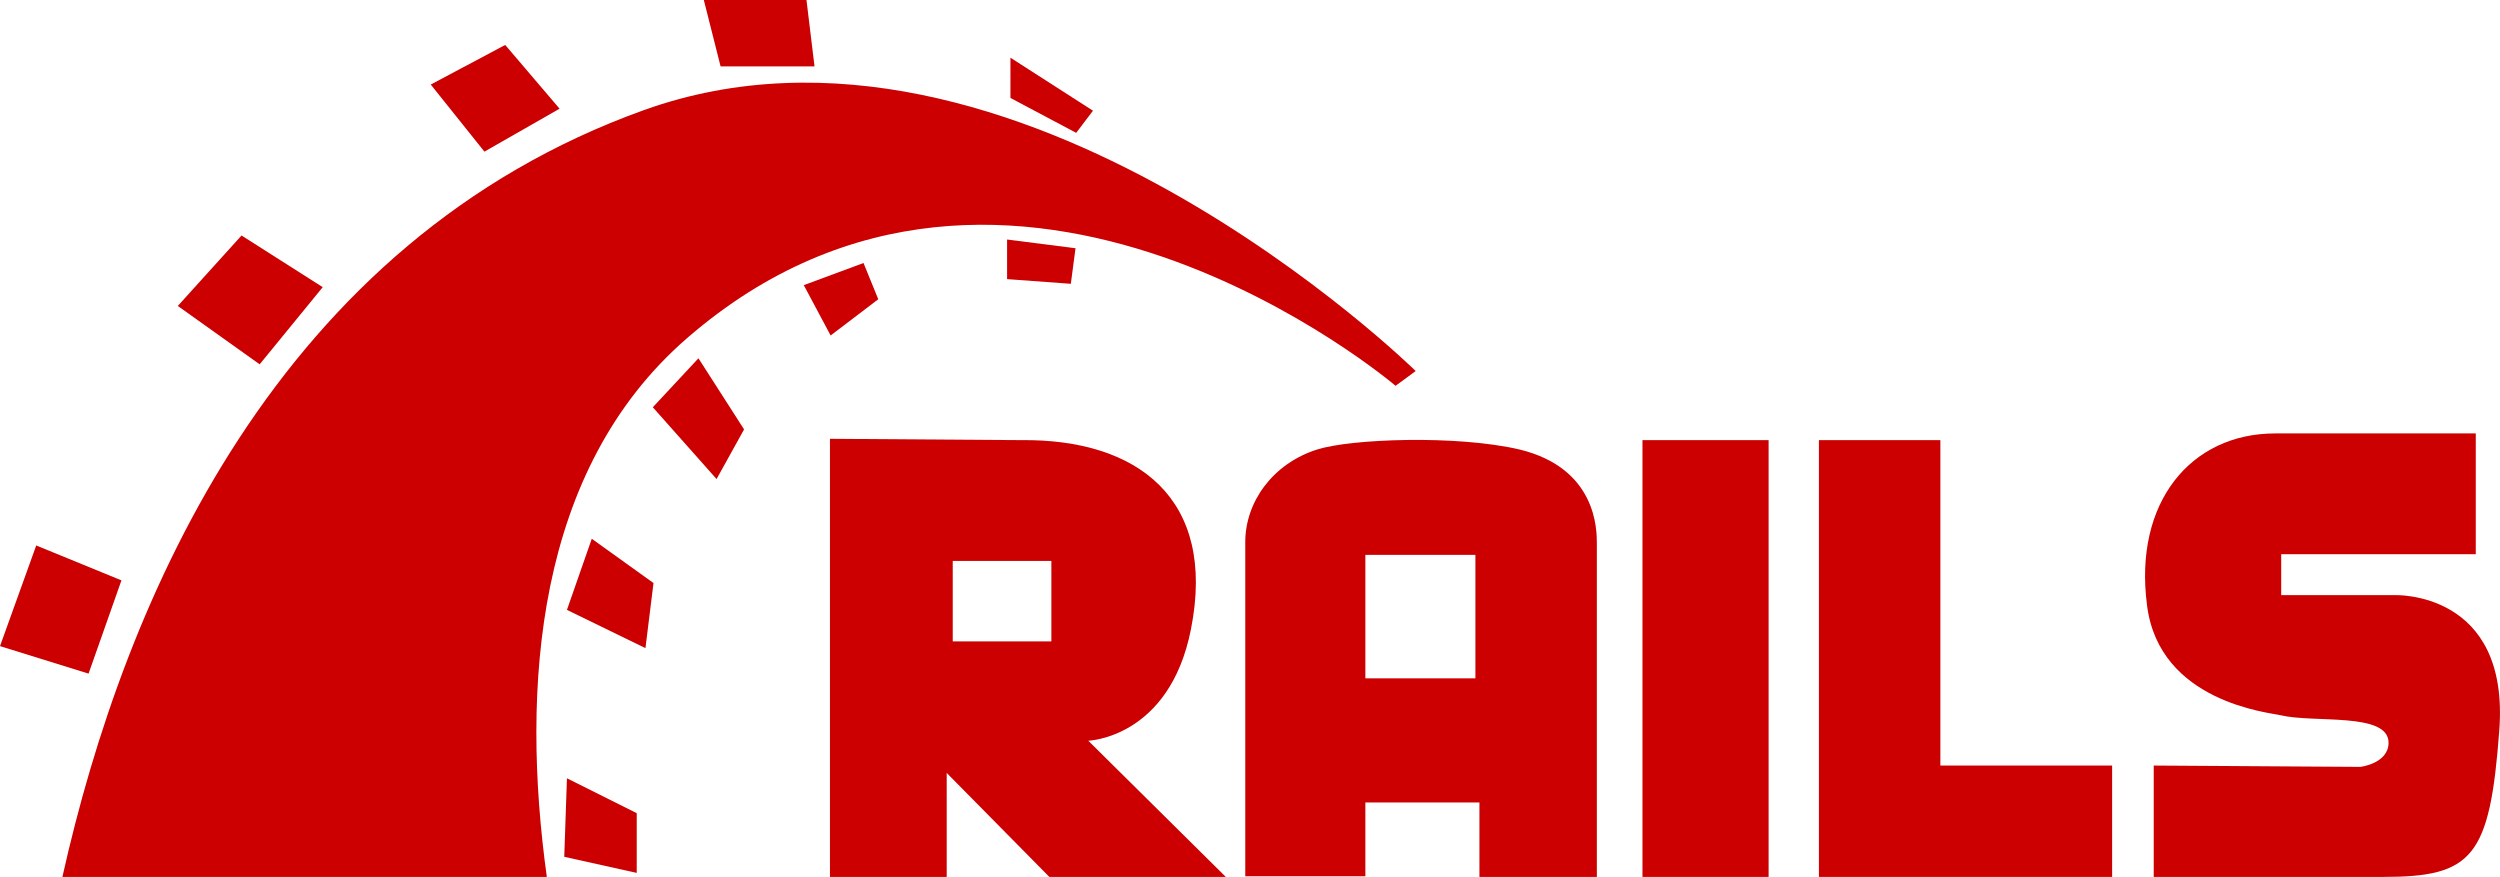
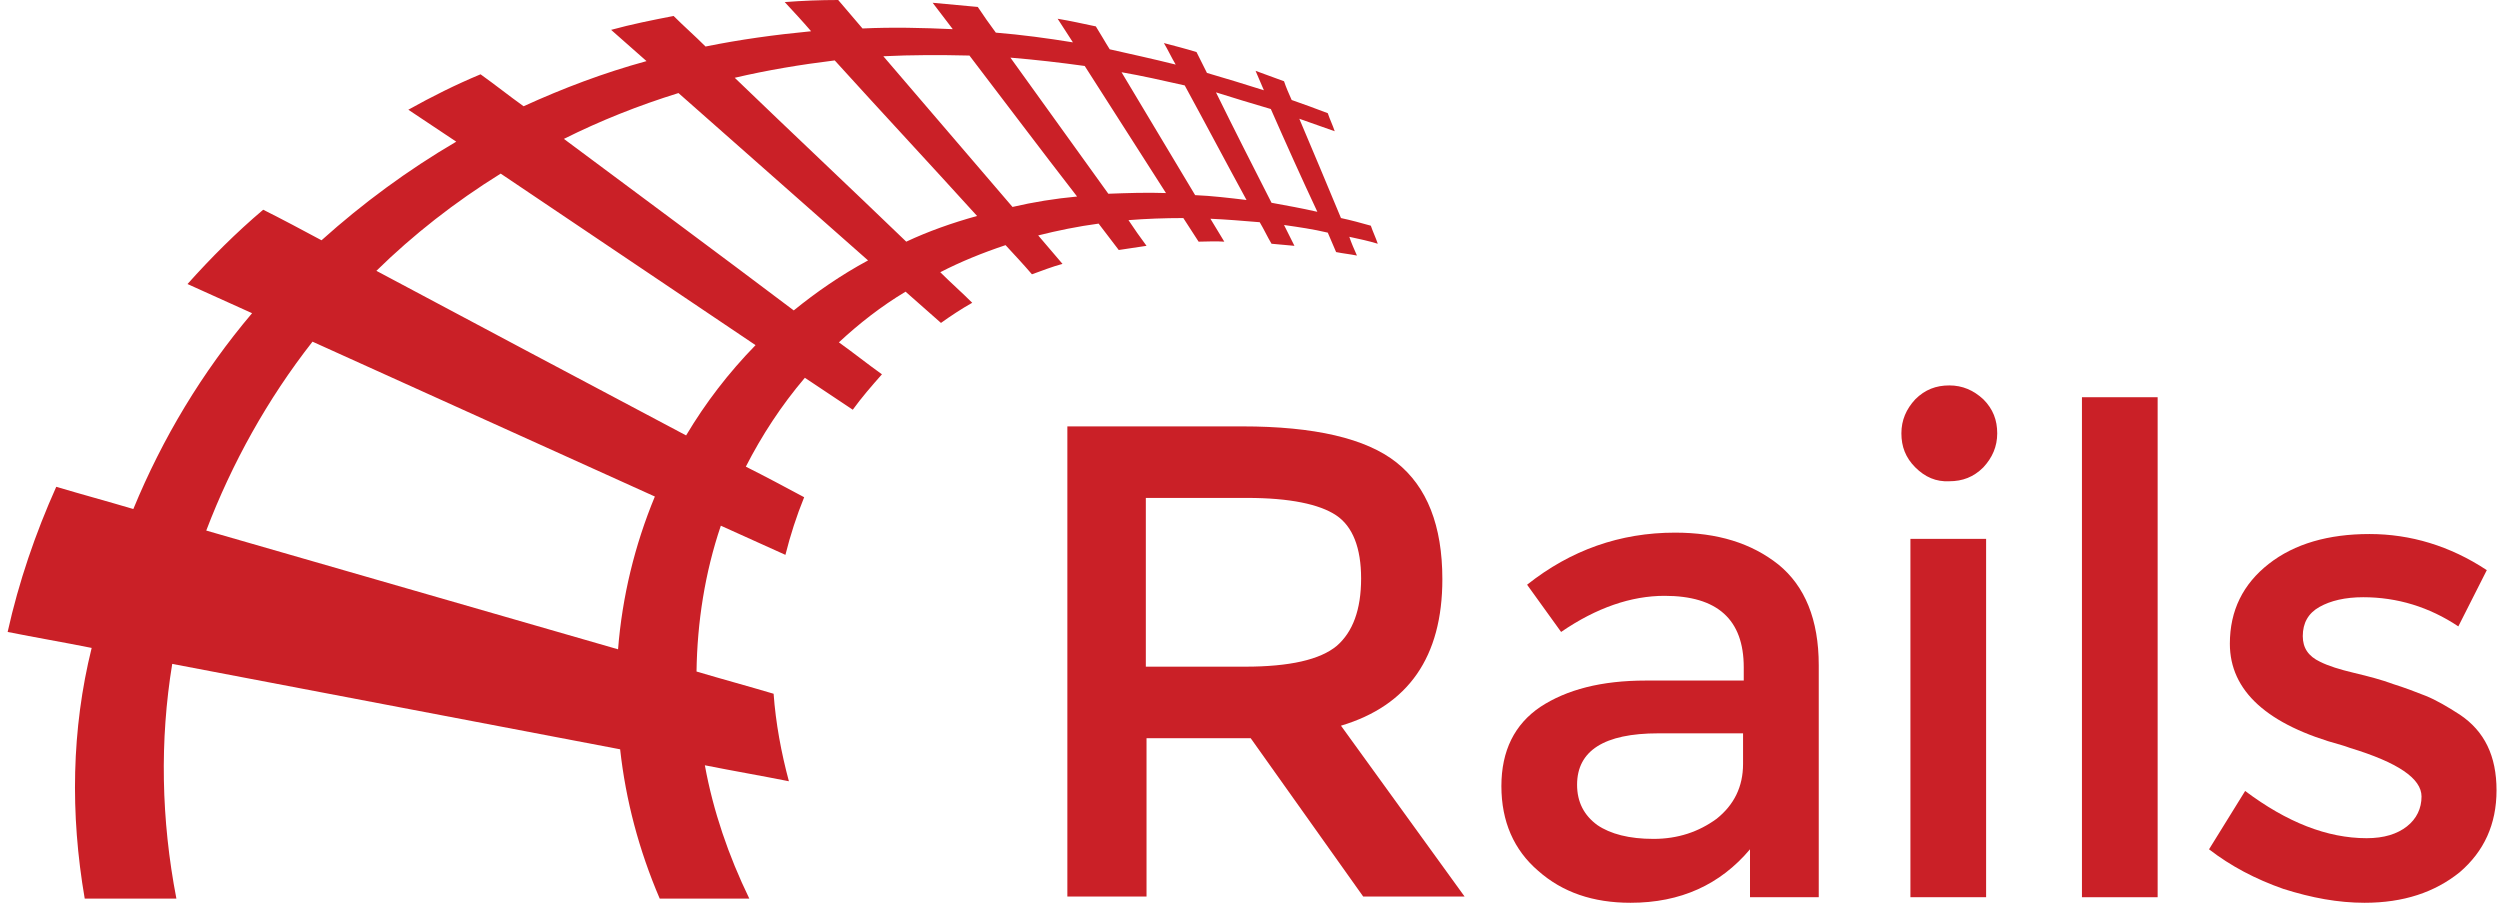
- <svg xmlns="http://www.w3.org/2000/svg" viewBox="0 0 372.61 130.7">
-   <defs>
-     <style>.a{fill:#c00;}</style>
-   </defs>
-   <polygon class="a" points="5.4 81.3 0 96.3 13.2 100.4 18.1 86.5 5.4 81.3" />
-   <polygon class="a" points="84.5 116 84.1 127.7 94.9 130.1 94.9 121.2 84.5 116" />
-   <polygon class="a" points="88.2 80.3 84.5 90.9 96.2 96.6 97.4 86.9 88.2 80.3" />
-   <polygon class="a" points="104.1 53.4 97.3 60.7 106.8 71.4 110.9 64 104.1 53.4" />
-   <polygon class="a" points="119.8 42.5 128.7 39.2 130.9 44.6 123.8 50 119.8 42.5" />
-   <polygon class="a" points="150.1 35.7 150.1 41.6 159.6 42.3 160.3 37 150.1 35.7" />
-   <polygon class="a" points="36 35.1 26.5 45.6 38.7 54.3 48.1 42.8 36 35.1" />
-   <polygon class="a" points="64.2 12.6 72.2 22.6 83.4 16.2 75.3 6.7 64.2 12.6" />
-   <polygon class="a" points="104.9 0 107.4 9.9 121.4 9.9 120.2 0 104.9 0" />
-   <polygon class="a" points="150.6 8.6 150.6 14.6 160.4 19.8 162.9 16.5 150.6 8.6" />
-   <path class="a" d="M141.1,115.2l15.3,15.5h26.3l-20.5-20.3s12.1-.4,15.3-16.6c3.9-19.6-8.1-28.4-25.3-28.2l-28.5-.2v65.3h17.4V115.2ZM142,83.6h14.7v12H142v-12Z" />
-   <path class="a" d="M203.5,119.6h17v11.1H238V81c0-2,0-11.2-11.5-14-9.4-2.2-25.2-1.6-30.2,0-6.6,2.1-10.7,7.8-10.7,13.8v49.8h17.9v-11Zm0-36.9h16.4v18.4H203.5V82.7Z" />
-   <rect class="a" x="244.8" y="65.6" width="18.8" height="65.1" />
-   <polygon class="a" points="289.2 65.6 271.1 65.6 271.1 114.1 271.1 130.7 307.3 130.7 307.3 130.7 314.8 130.7 314.8 114.1 289.2 114.1 289.2 65.6" />
-   <path class="a" d="M356.9,88.7H340V82.6h29v-18H339.1c-12.6,0-21.1,10.3-19.1,25.6,1.8,14.5,18.3,16,19.9,16.4,5,1.2,16.1-.5,16.1,4.1,0,3.1-4.2,3.6-4.2,3.6l-30.8-.2v16.6h34.2c13.3,0,15.9-2.9,17.3-21.8C374.1,88,356.9,88.7,356.9,88.7Z" />
-   <path class="a" d="M102.4,50.4C150.6,8.6,208,57.5,208,57.5l3-2.2S151.3-3.4,96,16.4C41.4,36,18.6,89.1,9.3,130.7H81.5C77.6,102.5,79.8,70,102.4,50.4Z" />
+ <svg xmlns="http://www.w3.org/2000/svg" version="1.1" id="Layer_1" x="0px" y="0px" width="360px" height="130px" viewBox="0 0 360 130" style="enable-background:new 0 0 360 130;" xml:space="preserve">
+   <style type="text/css">
+ 	.st0{fill:#CA2027;}
+ </style>
+   <g>
+     <g>
+       <path class="st0" d="M207.7,83.4c0,11.2-4.9,18.2-14.6,21.1l17.8,24.6h-14.6l-16.2-22.8h-15v22.8h-11.4V61.4h25.2    c10.3,0,17.8,1.7,22.2,5.2C205.5,70.1,207.7,75.7,207.7,83.4z M192.5,93c2.3-2,3.5-5.2,3.5-9.7c0-4.4-1.2-7.5-3.6-9.1    c-2.4-1.6-6.7-2.5-12.8-2.5H165V96h14.3C185.7,96,190.1,95,192.5,93z" />
+       <path class="st0" d="M261.9,129.2H252v-6.9c-4.3,5.1-10,7.7-17.2,7.7c-5.4,0-9.8-1.5-13.3-4.6c-3.5-3-5.3-7.1-5.3-12.2    c0-5.1,1.9-8.9,5.6-11.4c3.8-2.5,8.8-3.8,15.2-3.8h14.1v-1.9c0-6.9-3.8-10.3-11.4-10.3c-4.8,0-9.8,1.7-14.9,5.2l-4.9-6.8    c6.3-5,13.4-7.5,21.3-7.5c6.1,0,11,1.5,14.9,4.6c3.8,3.1,5.8,7.9,5.8,14.5V129.2z M251,110v-4.4h-12.2c-7.8,0-11.7,2.5-11.7,7.4    c0,2.5,1,4.4,2.9,5.8c1.9,1.3,4.6,2,8.1,2c3.5,0,6.5-1,9.1-2.9C249.7,115.9,251,113.3,251,110z" />
+       <path class="st0" d="M275.8,67.3c-1.4-1.4-2-3-2-4.9c0-1.9,0.7-3.5,2-4.9c1.4-1.4,3-2,4.9-2c1.9,0,3.5,0.7,4.9,2    c1.4,1.4,2,3,2,4.9c0,1.9-0.7,3.5-2,4.9c-1.4,1.4-3,2-4.9,2C278.8,69.4,277.2,68.7,275.8,67.3z M286,129.2h-10.9V77.6H286V129.2z" />
+       <path class="st0" d="M310.7,129.2h-10.9v-72h10.9V129.2z" />
+       <path class="st0" d="M359.5,113.8c0,4.9-1.8,8.8-5.3,11.8c-3.6,2.9-8.1,4.4-13.7,4.4c-3.8,0-7.6-0.7-11.7-2    c-4-1.4-7.6-3.3-10.7-5.7l5.2-8.4c6,4.5,11.8,6.8,17.5,6.8c2.5,0,4.4-0.6,5.8-1.7c1.4-1.1,2.1-2.6,2.1-4.3c0-2.6-3.4-4.9-10.3-7    c-0.5-0.2-0.9-0.3-1.2-0.4c-10.7-2.9-16.1-7.8-16.1-14.6c0-4.8,1.9-8.6,5.6-11.5c3.7-2.9,8.6-4.3,14.5-4.3    c5.9,0,11.6,1.7,16.9,5.2l-4.1,8.1c-4.2-2.8-8.8-4.2-13.7-4.2c-2.6,0-4.7,0.5-6.3,1.4c-1.6,0.9-2.4,2.3-2.4,4.2    c0,1.7,0.8,2.9,2.5,3.7c1.2,0.6,2.8,1.1,4.9,1.6c2.1,0.5,4,1,5.6,1.6c1.6,0.5,3.2,1.1,4.7,1.7c1.5,0.6,3.2,1.6,4.9,2.7    C357.8,105.3,359.5,108.9,359.5,113.8z" />
+     </g>
+     <path class="st0" d="M12.2,129.4h13.2c-2.2-11.4-2.4-22.8-0.6-33.8c21.5,4.1,43,8.2,64.5,12.3c0.8,7.3,2.7,14.5,5.7,21.5h12.9   c-3-6.2-5.2-12.6-6.4-19.2c4,0.8,8.1,1.5,12.1,2.3c-1.1-4.1-1.9-8.4-2.2-12.6c-3.7-1.1-7.4-2.1-11.1-3.2c0.1-7.1,1.2-14.2,3.5-21   c3.1,1.4,6.2,2.8,9.3,4.2c0.7-2.8,1.6-5.6,2.7-8.3c-2.8-1.5-5.6-3-8.4-4.4c2.3-4.5,5.1-8.8,8.5-12.8c2.3,1.5,4.6,3.1,6.9,4.6   c1.3-1.8,2.7-3.4,4.2-5.1c-2.1-1.5-4.1-3.1-6.2-4.6c2.9-2.7,6.1-5.2,9.6-7.3c1.7,1.5,3.4,3,5.1,4.5c1.4-1,2.9-2,4.5-2.9   c-1.5-1.5-3.1-2.9-4.6-4.4c2.9-1.5,6.1-2.8,9.4-3.9c1.3,1.4,2.6,2.8,3.8,4.2c1.4-0.5,2.9-1.1,4.4-1.5c-1.2-1.4-2.3-2.7-3.5-4.1   c2.8-0.7,5.7-1.3,8.7-1.7c1,1.3,1.9,2.5,2.9,3.8c1.3-0.2,2.7-0.4,4-0.6c-0.9-1.2-1.8-2.5-2.6-3.7c2.5-0.2,5.2-0.3,7.9-0.3   c0.7,1.1,1.5,2.3,2.2,3.4c1.2,0,2.4-0.1,3.7,0c-0.7-1.1-1.3-2.2-2-3.3c2.3,0.1,4.7,0.3,7.1,0.5c0.6,1,1.1,2.1,1.7,3.1   c1.1,0.1,2.2,0.2,3.3,0.3c-0.5-1-1-2-1.5-3c2.1,0.3,4.2,0.6,6.3,1.1c0.4,0.9,0.8,1.9,1.2,2.8c1,0.2,2,0.3,3,0.5   c-0.4-0.9-0.8-1.8-1.1-2.7c1.4,0.3,2.8,0.6,4.1,1c-0.3-0.9-0.7-1.7-1-2.6c-1.4-0.4-2.9-0.8-4.3-1.1c-2-4.8-4-9.6-6-14.3   c1.7,0.6,3.4,1.2,5.1,1.8c-0.3-0.9-0.7-1.7-1-2.6c-1.8-0.7-3.5-1.3-5.2-1.9c-0.4-0.9-0.8-1.8-1.1-2.7c-1.4-0.5-2.7-1-4.1-1.5   c0.4,0.9,0.8,1.9,1.2,2.8c-2.8-0.9-5.5-1.7-8.2-2.5c-0.5-1-1-2-1.5-3c-1.6-0.5-3.2-0.9-4.7-1.3c0.6,1,1.1,2.1,1.7,3.1   c-3.2-0.8-6.4-1.5-9.5-2.2c-0.7-1.1-1.3-2.2-2-3.3c-1.9-0.4-3.7-0.8-5.5-1.1c0.7,1.1,1.5,2.3,2.2,3.4c-3.7-0.6-7.4-1.1-11.1-1.4   c-0.9-1.2-1.8-2.5-2.6-3.7c-2.2-0.2-4.4-0.4-6.5-0.6c1,1.3,1.9,2.5,2.9,3.8c-4.4-0.2-8.7-0.3-13-0.1c-1.2-1.4-2.3-2.7-3.5-4.1   c-2.6,0-5.1,0.1-7.7,0.3c1.3,1.4,2.6,2.8,3.8,4.2c-5.2,0.5-10.3,1.2-15.2,2.2c-1.5-1.5-3.1-2.9-4.6-4.4c-3.1,0.6-6.1,1.2-9,2   c1.7,1.5,3.4,3,5.1,4.5c-6.2,1.7-12,3.9-17.7,6.5c-2.1-1.5-4.1-3.1-6.2-4.6c-3.6,1.5-7,3.2-10.4,5.1c2.3,1.5,4.6,3.1,6.9,4.6   c-7,4.1-13.5,8.9-19.4,14.2c-2.8-1.5-5.6-3-8.4-4.4c-3.9,3.3-7.5,6.9-10.9,10.7c3.1,1.4,6.2,2.8,9.3,4.2   c-7.2,8.5-12.9,18-17.1,28.2c-3.7-1.1-7.4-2.1-11.1-3.2c-3,6.7-5.4,13.7-7,20.9c4,0.8,8.1,1.5,12.1,2.3   C10.3,105,10.1,117.2,12.2,129.4z M183,15.7c2.2,5,4.4,9.9,6.7,14.8c-2.2-0.5-4.4-0.9-6.6-1.3c-2.7-5.3-5.4-10.6-8-15.9   C177.6,14.1,180.3,14.9,183,15.7z M170.6,12.3c3,5.5,5.9,11,8.9,16.5c-2.5-0.3-5-0.6-7.4-0.7c-3.5-5.9-7.1-11.8-10.6-17.7   C164.4,10.9,167.5,11.6,170.6,12.3z M156.2,9.5c3.9,6.1,7.8,12.2,11.7,18.3c-2.8-0.1-5.6,0-8.3,0.1c-4.7-6.5-9.4-13.1-14.1-19.6   C149.1,8.6,152.6,9,156.2,9.5z M139.6,8c5.2,6.8,10.3,13.6,15.5,20.3c-3.2,0.3-6.3,0.8-9.3,1.5c-6.2-7.2-12.4-14.5-18.6-21.7   C131.3,7.9,135.4,7.9,139.6,8z M120.2,8.7c6.8,7.5,13.7,14.9,20.5,22.4c-3.6,1-7,2.2-10.2,3.7c-8.2-7.9-16.5-15.7-24.7-23.6   C110.5,10.1,115.3,9.3,120.2,8.7z M97.7,13.4c9.1,8,18.2,16.1,27.3,24.1c-3.9,2.1-7.5,4.6-10.7,7.2C103.3,36.4,92.2,28.2,81.2,20   C86.4,17.4,91.9,15.2,97.7,13.4z M72.1,25c12.2,8.2,24.5,16.5,36.7,24.7c-3.9,4-7.2,8.3-10,13C83.9,54.8,69,46.9,54.2,39   C59.5,33.8,65.5,29.1,72.1,25z M45,49.2c16.4,7.4,32.9,14.9,49.3,22.3c-2.9,7-4.7,14.4-5.3,22c-19.8-5.7-39.5-11.4-59.3-17.1   C33.4,66.7,38.5,57.5,45,49.2z" />
+   </g>
</svg>
